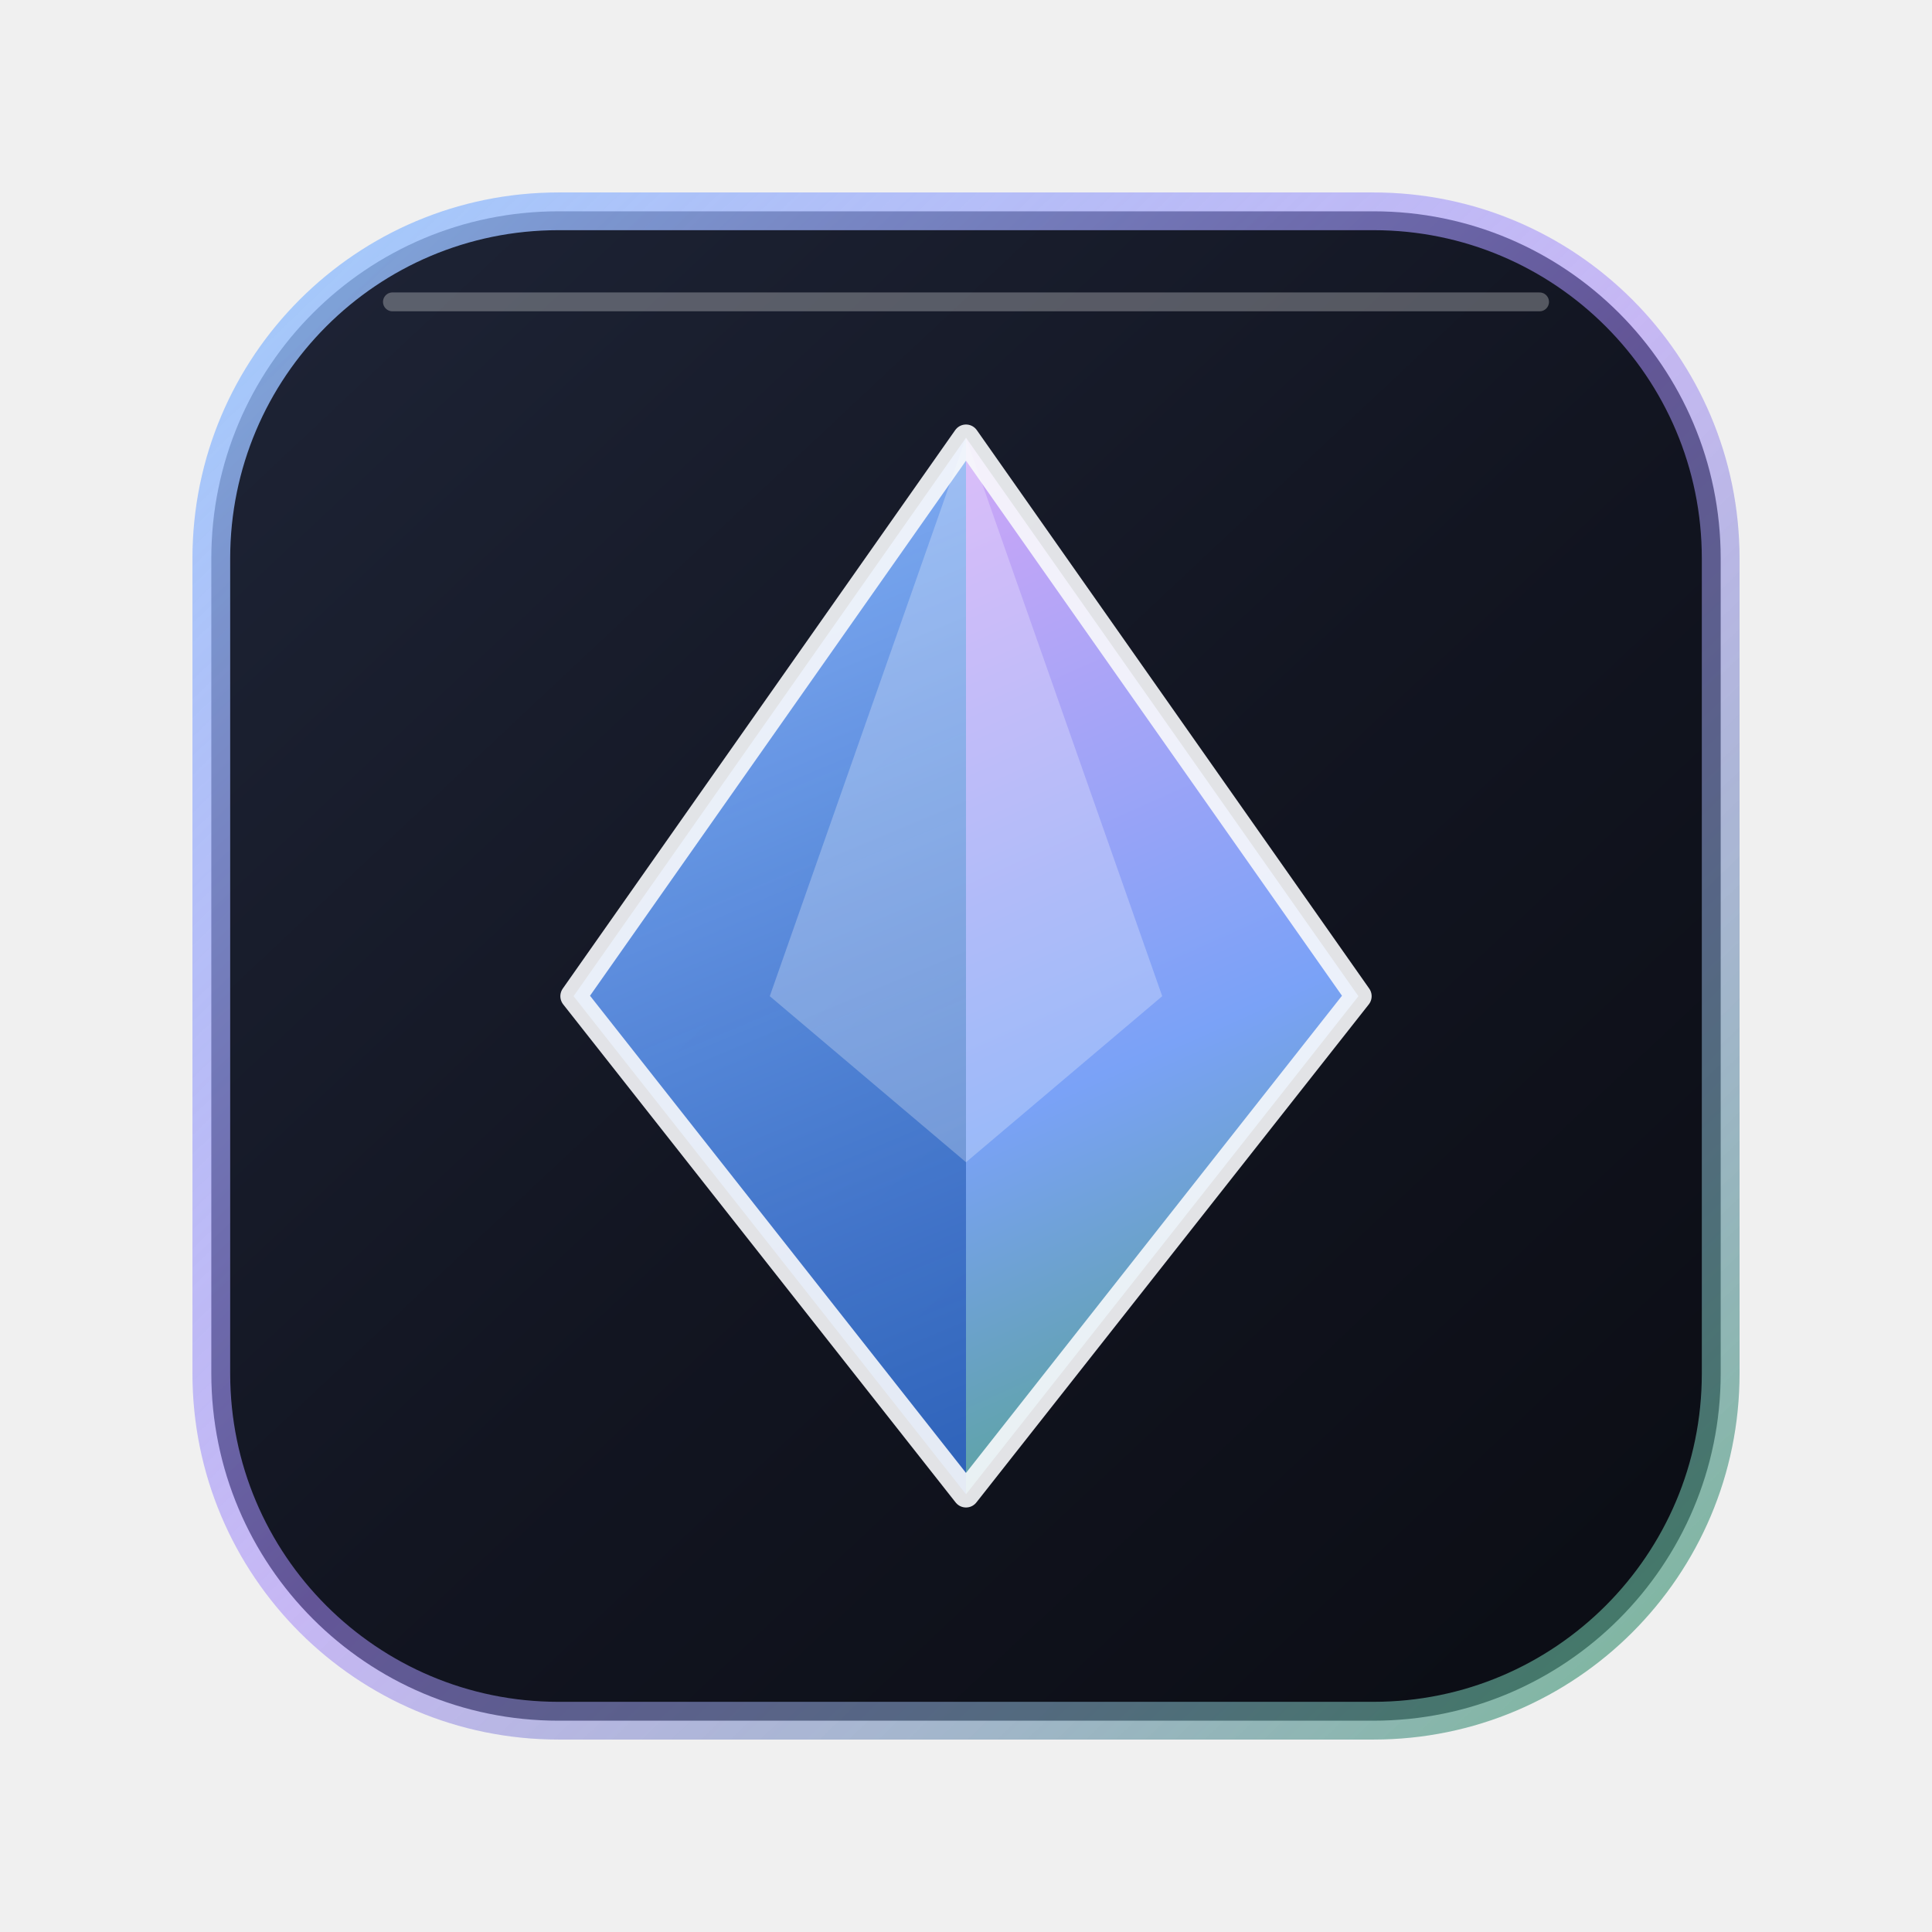
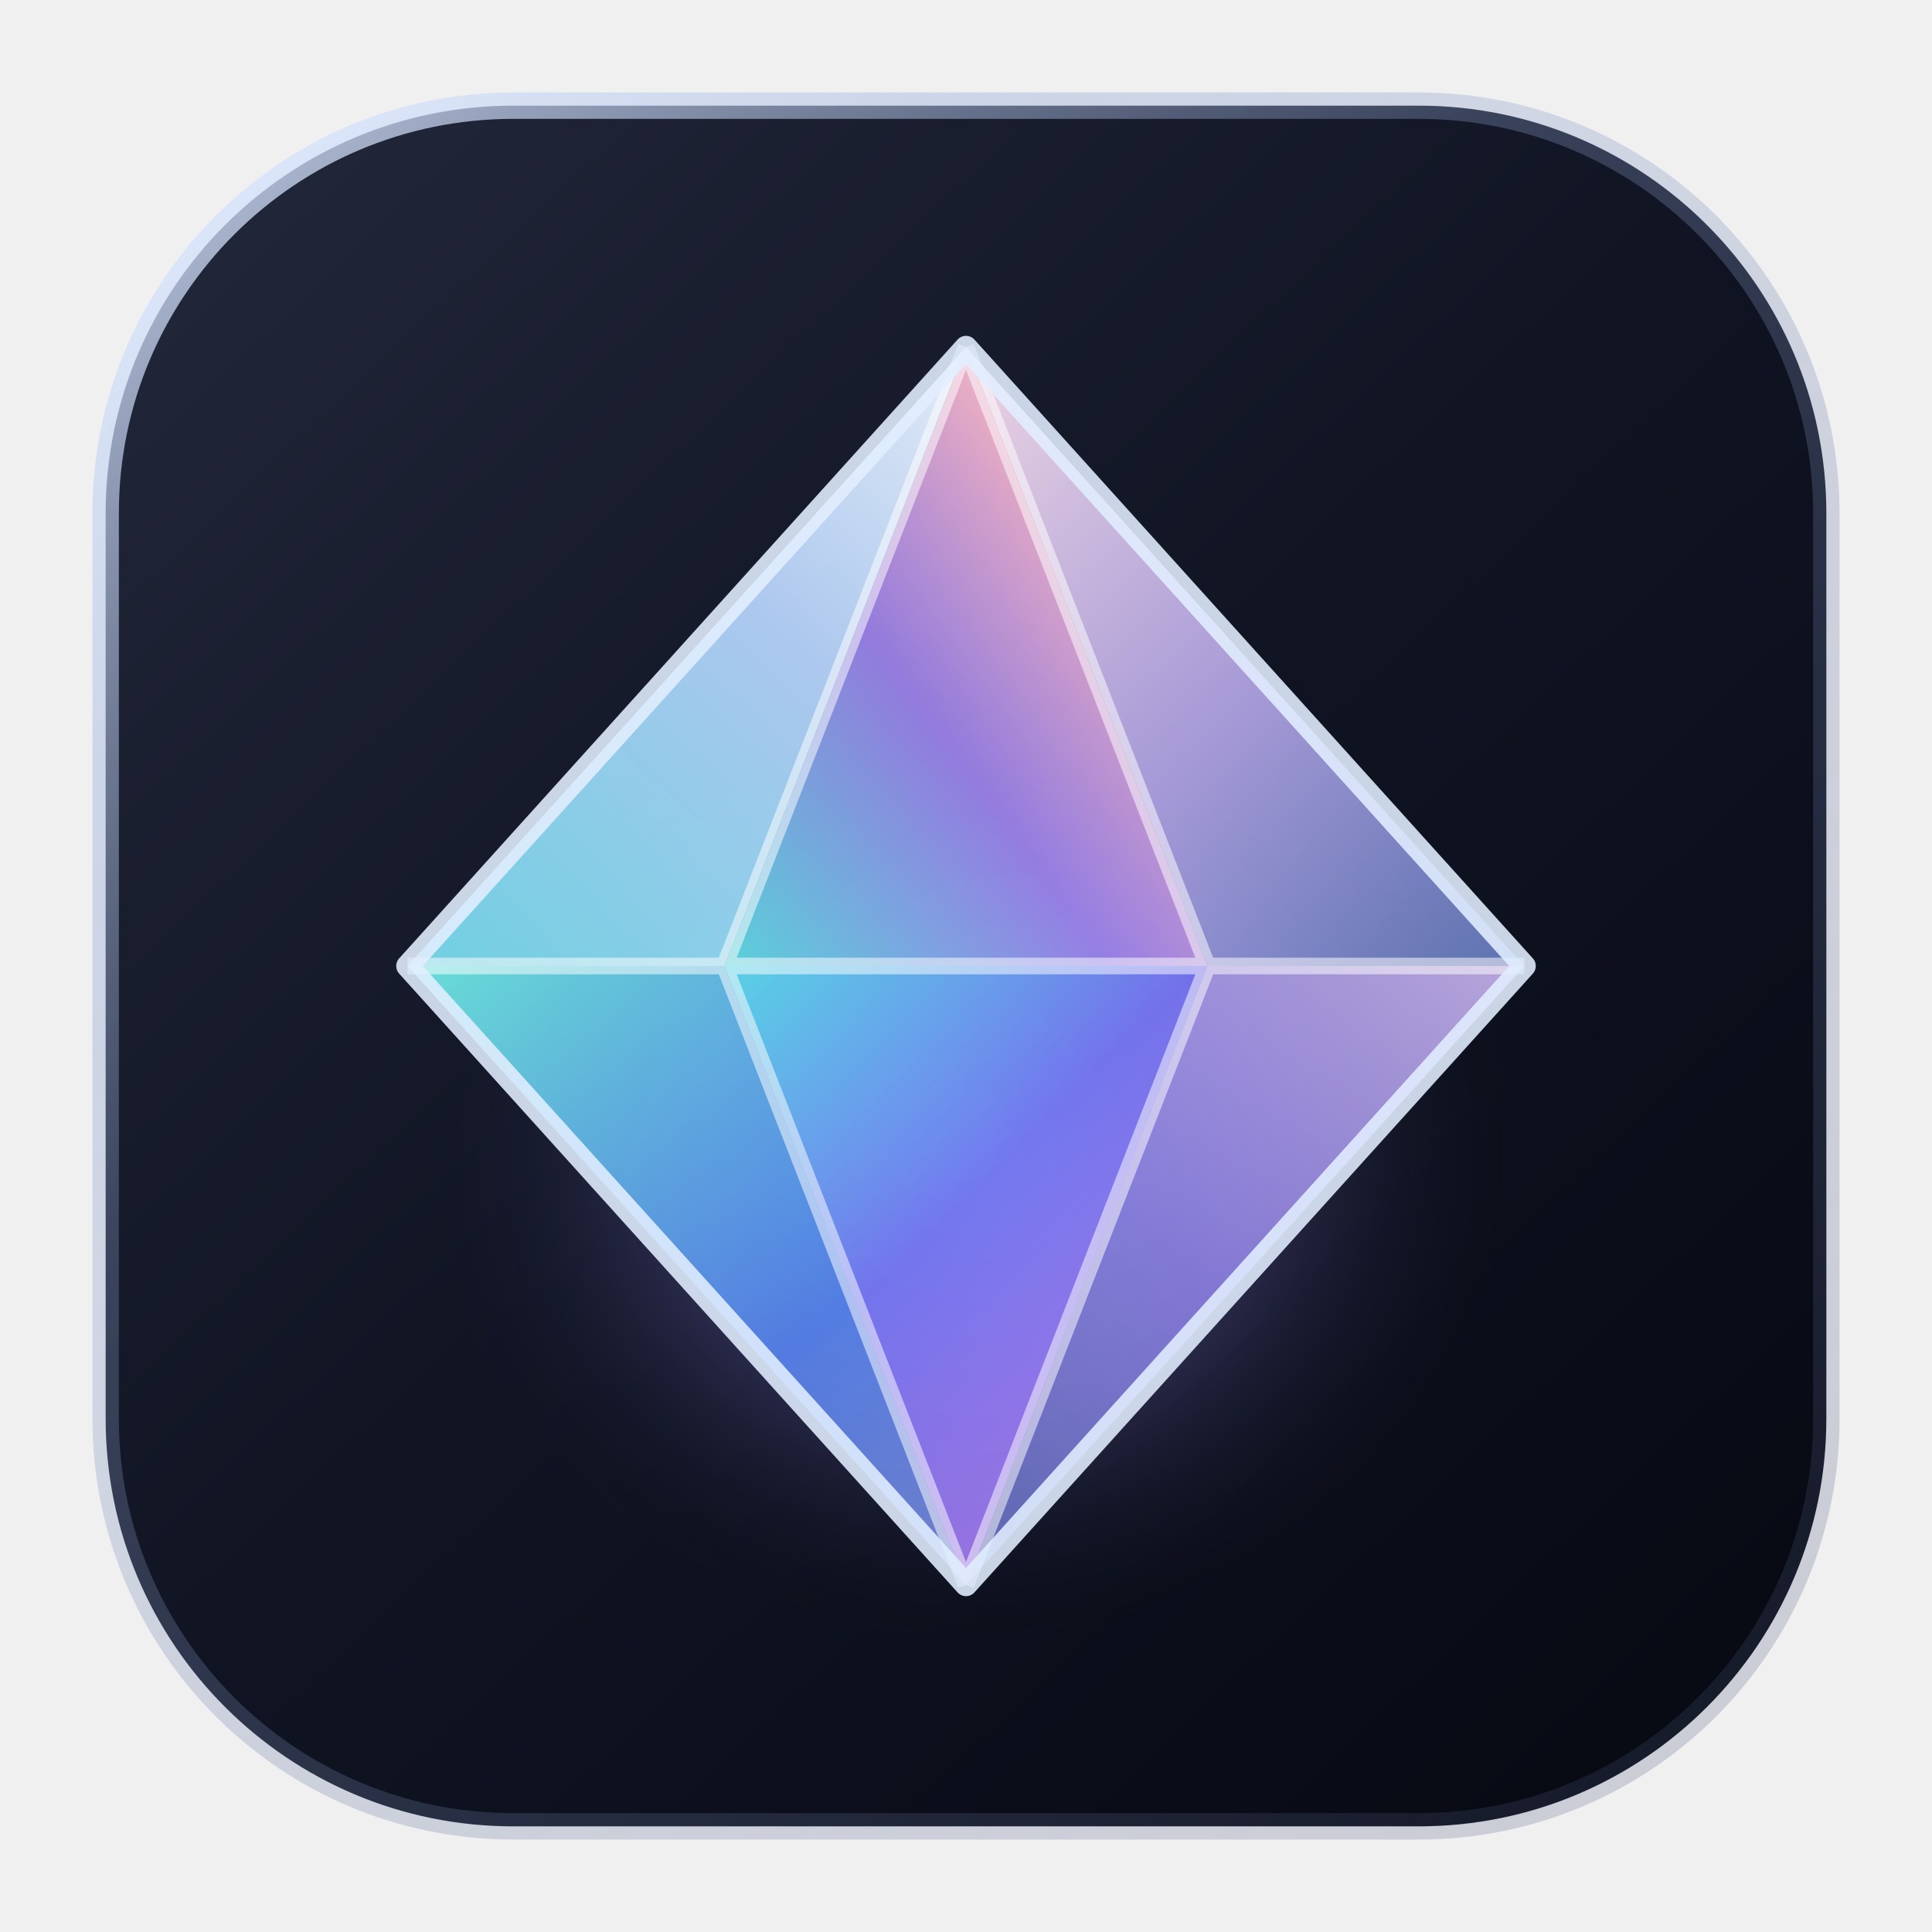
<svg xmlns="http://www.w3.org/2000/svg" viewBox="0 0 256 256" width="256" height="256" fill="none">
  <defs>
-     <linearGradient id="prismFrame" x1="36" y1="30" x2="220" y2="226" gradientUnits="userSpaceOnUse">
-       <stop offset="0%" stop-color="#1E2436" />
-       <stop offset="52%" stop-color="#121521" />
-       <stop offset="100%" stop-color="#0B0D14" />
+     <linearGradient id="bgTile" x1="24" y1="18" x2="232" y2="238" gradientUnits="userSpaceOnUse">
+       <stop offset="0%" stop-color="#22273A" />
+       <stop offset="45%" stop-color="#111524" />
+       <stop offset="100%" stop-color="#070912" />
    </linearGradient>
-     <linearGradient id="prismRim" x1="32" y1="28" x2="224" y2="228" gradientUnits="userSpaceOnUse">
-       <stop offset="0%" stop-color="#93C5FD" stop-opacity="0.85" />
-       <stop offset="50%" stop-color="#A58AF8" stop-opacity="0.55" />
-       <stop offset="100%" stop-color="#50A37B" stop-opacity="0.75" />
+     <linearGradient id="tileRim" x1="36" y1="16" x2="220" y2="240" gradientUnits="userSpaceOnUse">
+       <stop offset="0%" stop-color="#D8E6FF" stop-opacity="0.78" />
+       <stop offset="35%" stop-color="#8B9EC9" stop-opacity="0.32" />
+       <stop offset="100%" stop-color="#4A557A" stop-opacity="0.22" />
    </linearGradient>
-     <linearGradient id="facetLeft" x1="72" y1="62" x2="128" y2="196" gradientUnits="userSpaceOnUse">
-       <stop offset="0%" stop-color="#8AB4F8" />
-       <stop offset="100%" stop-color="#3B82F6" stop-opacity="0.72" />
+     <radialGradient id="causticGlow" cx="50%" cy="56%" r="44%">
+       <stop offset="0%" stop-color="#60EFFF" stop-opacity="0.42" />
+       <stop offset="52%" stop-color="#9B8CFF" stop-opacity="0.22" />
+       <stop offset="100%" stop-color="#0A0D18" stop-opacity="0" />
+     </radialGradient>
+     <linearGradient id="facetUL" x1="56" y1="128" x2="128" y2="48" gradientUnits="userSpaceOnUse">
+       <stop offset="0%" stop-color="#7EE8FA" stop-opacity="0.88" />
+       <stop offset="60%" stop-color="#B9D7FF" stop-opacity="0.92" />
+       <stop offset="100%" stop-color="#EBF3FF" stop-opacity="0.96" />
    </linearGradient>
-     <linearGradient id="facetRight" x1="128" y1="62" x2="188" y2="196" gradientUnits="userSpaceOnUse">
-       <stop offset="0%" stop-color="#CBA6F7" />
-       <stop offset="55%" stop-color="#7AA2F7" />
-       <stop offset="100%" stop-color="#50A37B" />
+     <linearGradient id="facetUC" x1="94" y1="126" x2="164" y2="74" gradientUnits="userSpaceOnUse">
+       <stop offset="0%" stop-color="#5CE1E6" stop-opacity="0.92" />
+       <stop offset="48%" stop-color="#A78BFA" stop-opacity="0.86" />
+       <stop offset="82%" stop-color="#F7B7D2" stop-opacity="0.92" />
+       <stop offset="100%" stop-color="#FFF2F8" stop-opacity="0.95" />
+     </linearGradient>
+     <linearGradient id="facetUR" x1="128" y1="48" x2="202" y2="128" gradientUnits="userSpaceOnUse">
+       <stop offset="0%" stop-color="#FFE4F2" stop-opacity="0.92" />
+       <stop offset="55%" stop-color="#C4B5FD" stop-opacity="0.82" />
+       <stop offset="100%" stop-color="#7C98E8" stop-opacity="0.72" />
+     </linearGradient>
+     <linearGradient id="facetDL" x1="56" y1="128" x2="128" y2="208" gradientUnits="userSpaceOnUse">
+       <stop offset="0%" stop-color="#72F2EB" stop-opacity="0.9" />
+       <stop offset="65%" stop-color="#5B8CFF" stop-opacity="0.82" />
+       <stop offset="100%" stop-color="#7E8EE0" stop-opacity="0.88" />
+     </linearGradient>
+     <linearGradient id="facetDC" x1="94" y1="130" x2="162" y2="198" gradientUnits="userSpaceOnUse">
+       <stop offset="0%" stop-color="#60EFFF" stop-opacity="0.85" />
+       <stop offset="46%" stop-color="#7C7BFF" stop-opacity="0.88" />
+       <stop offset="100%" stop-color="#C084FC" stop-opacity="0.86" />
+     </linearGradient>
+     <linearGradient id="facetDR" x1="202" y1="128" x2="128" y2="208" gradientUnits="userSpaceOnUse">
+       <stop offset="0%" stop-color="#D8C2FF" stop-opacity="0.84" />
+       <stop offset="55%" stop-color="#9A8CF8" stop-opacity="0.78" />
+       <stop offset="100%" stop-color="#6A78C9" stop-opacity="0.84" />
    </linearGradient>
  </defs>
-   <rect x="28" y="28" width="200" height="200" rx="46" fill="url(#prismFrame)" stroke="url(#prismRim)" stroke-width="5" />
-   <path d="M52 40H204" stroke="#FFFFFF" stroke-opacity="0.28" stroke-width="2.5" stroke-linecap="round" />
-   <polygon points="128,58 76,132 128,198" fill="url(#facetLeft)" />
-   <polygon points="128,58 180,132 128,198" fill="url(#facetRight)" />
-   <polygon points="128,58 102,132 128,154 154,132" fill="#FFFFFF" fill-opacity="0.26" />
-   <polygon points="128,58 76,132 128,198 180,132" stroke="#F8FAFC" stroke-opacity="0.9" stroke-width="3.5" stroke-linejoin="round" />
+   <rect x="14" y="14" width="228" height="228" rx="54" fill="url(#bgTile)" stroke="url(#tileRim)" stroke-width="3.5" />
+   <ellipse cx="128" cy="144" rx="84" ry="74" fill="url(#causticGlow)" />
+   <polygon points="128,46 54,128 96,128" fill="url(#facetUL)" />
+   <polygon points="128,46 96,128 160,128" fill="url(#facetUC)" />
+   <polygon points="128,46 160,128 202,128" fill="url(#facetUR)" />
+   <polygon points="54,128 96,128 128,210" fill="url(#facetDL)" />
+   <polygon points="96,128 160,128 128,210" fill="url(#facetDC)" />
+   <polygon points="160,128 202,128 128,210" fill="url(#facetDR)" />
+   <path d="M54,128 L202,128 M128,46 L96,128 L128,210 M128,46 L160,128 L128,210" stroke="#FFFFFF" stroke-opacity="0.52" stroke-width="2.2" stroke-linejoin="round" />
+   <polygon points="128,46 54,128 128,210 202,128" stroke="#E2EEFF" stroke-opacity="0.88" stroke-width="3" stroke-linejoin="round" />
</svg>
